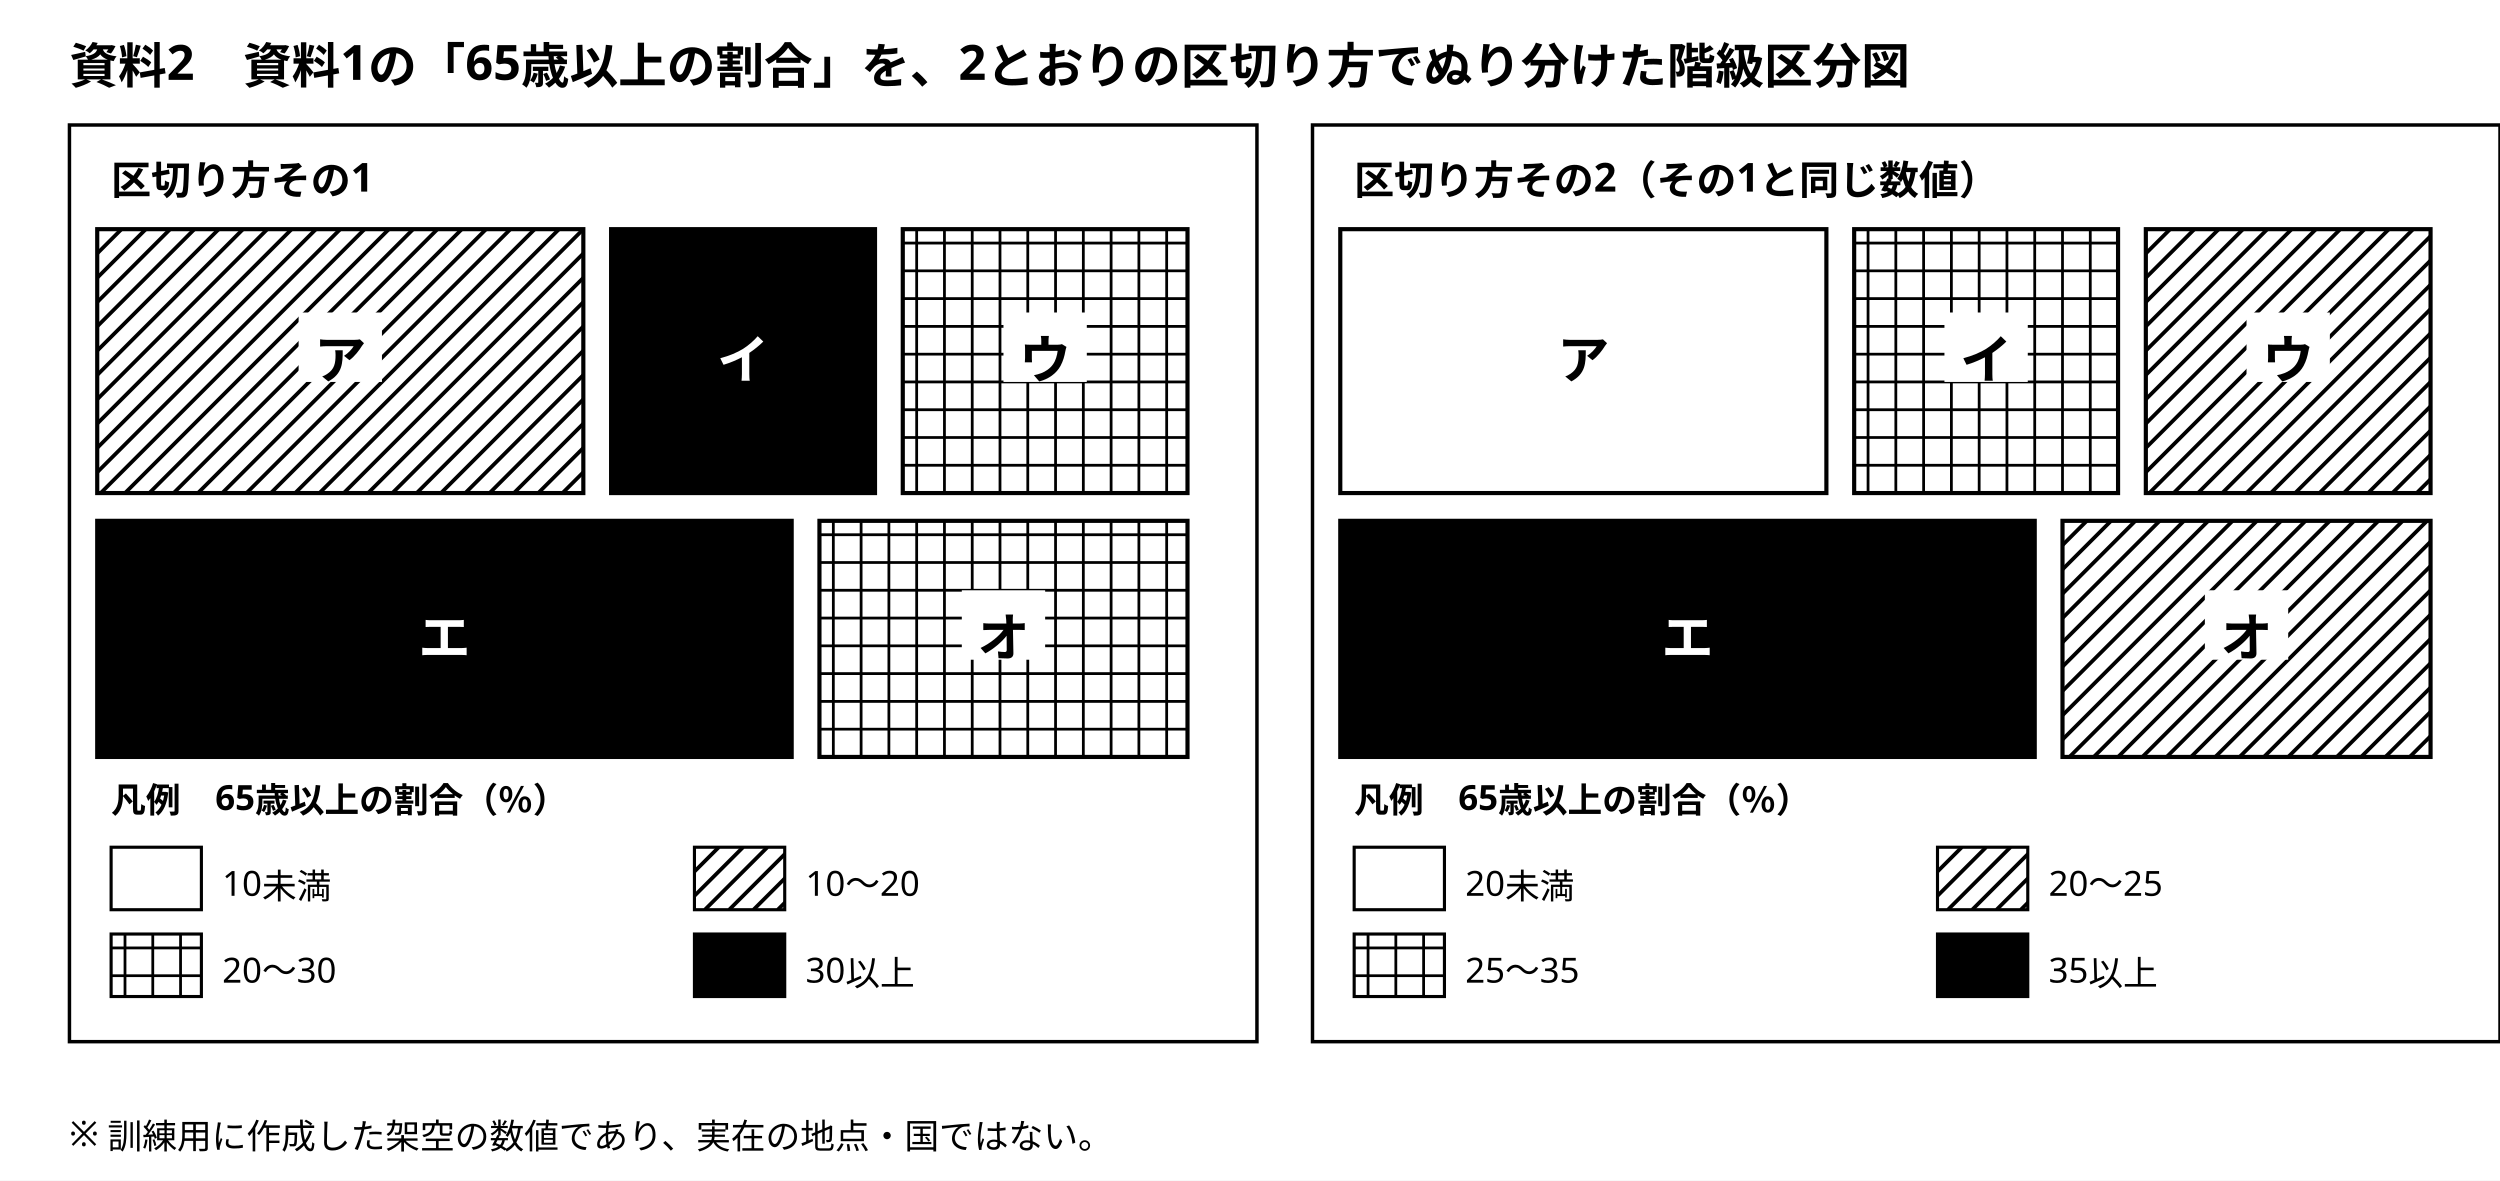
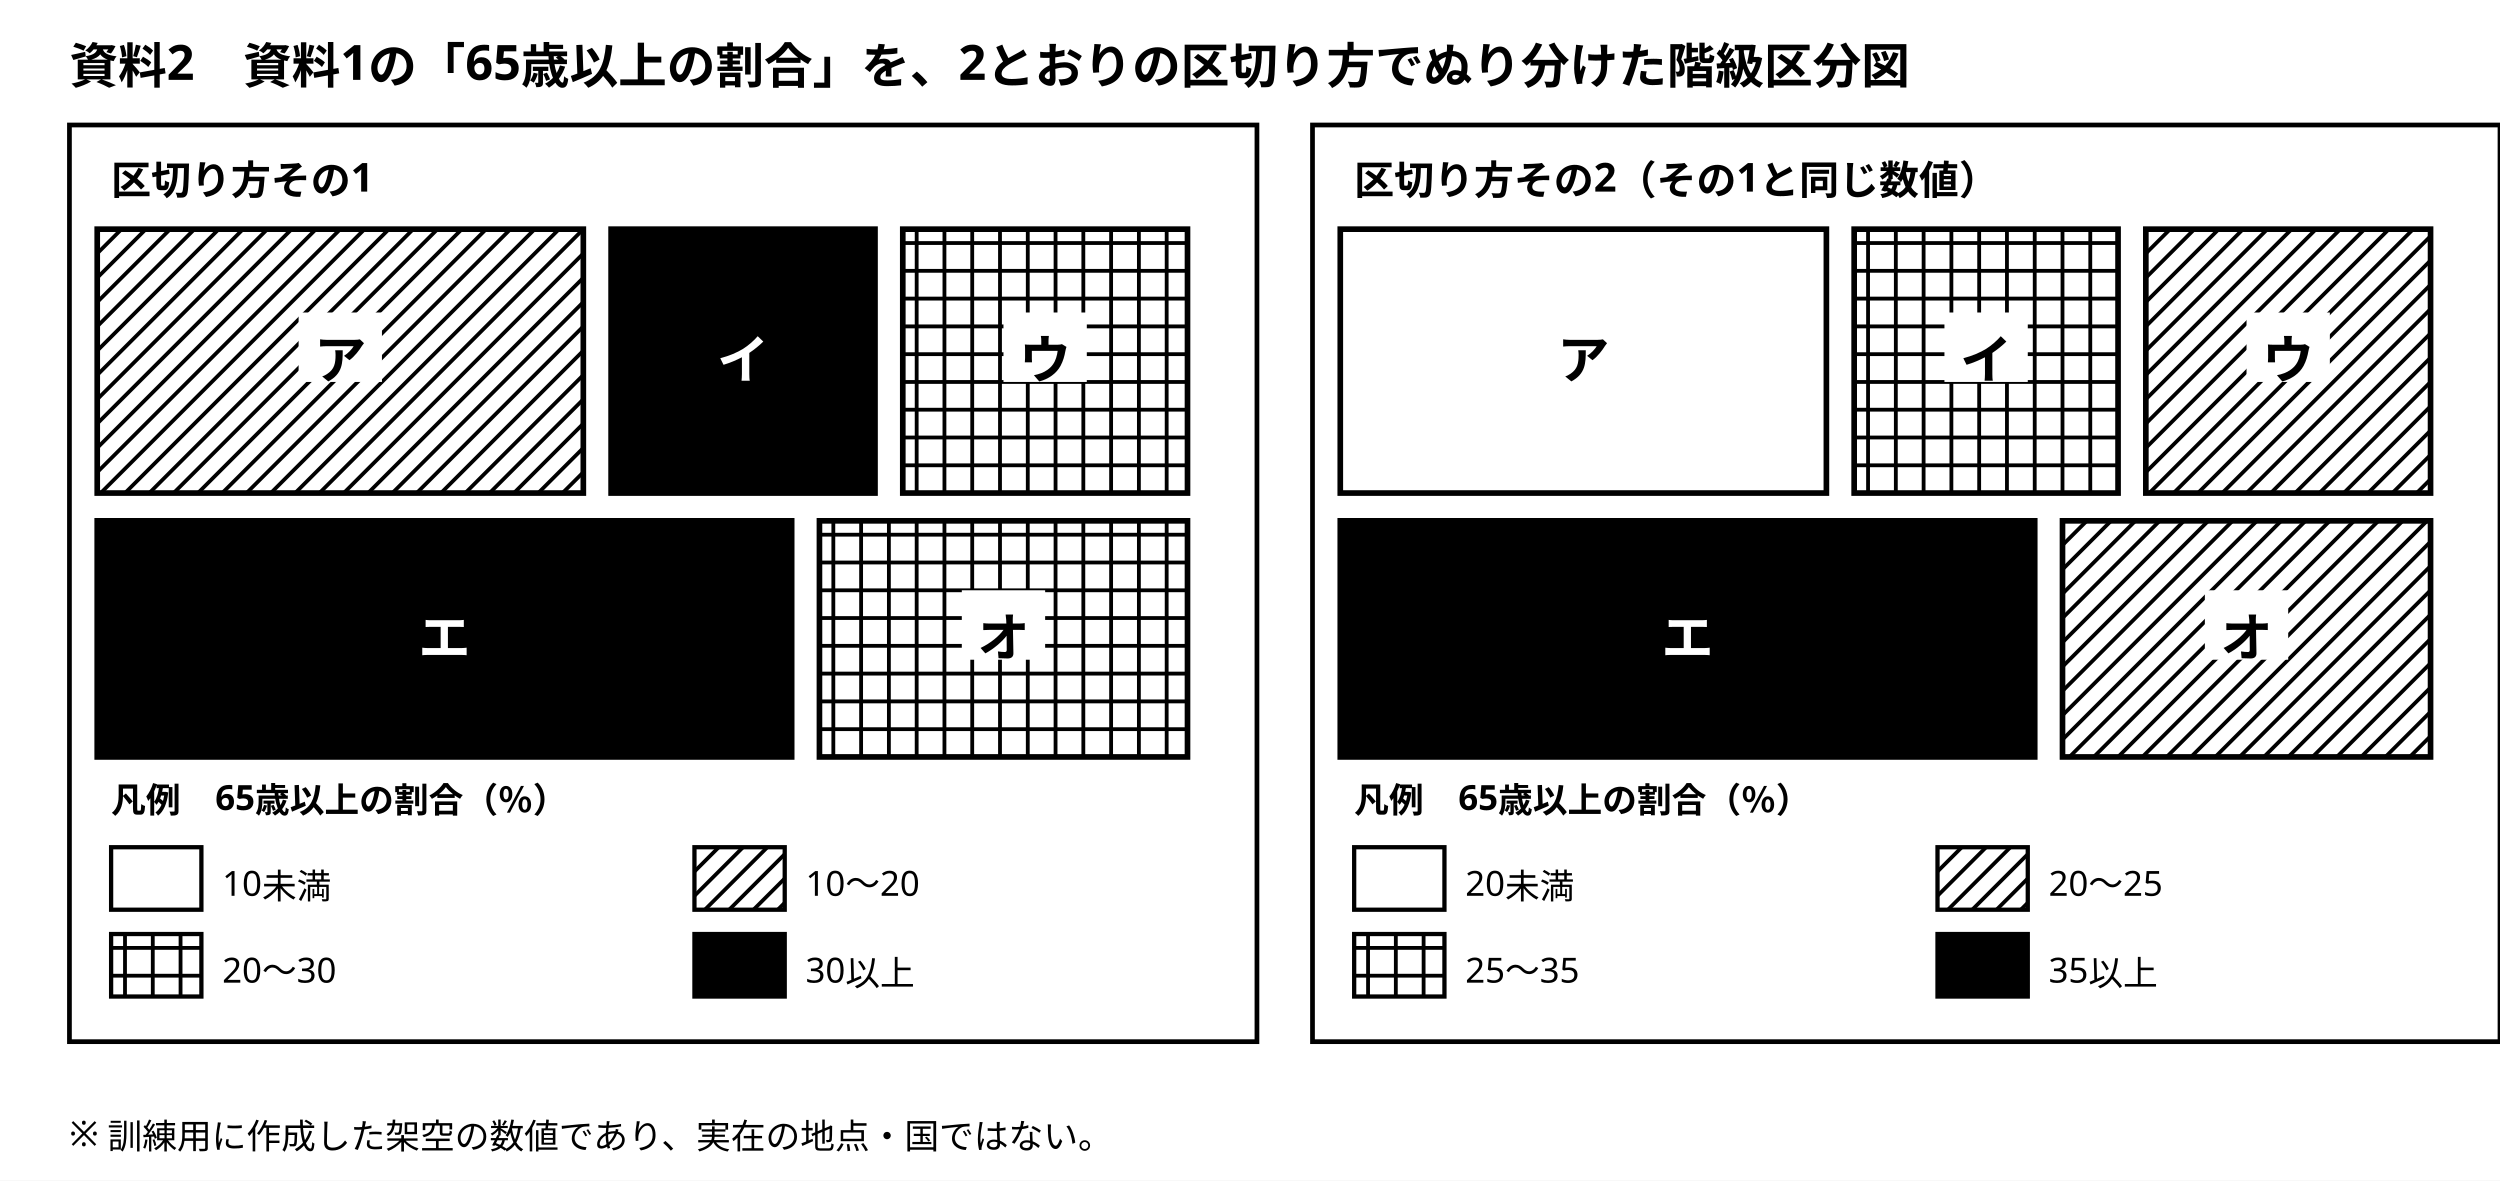
<svg xmlns="http://www.w3.org/2000/svg" viewBox="0 0 720 340" width="720" height="340" role="img" aria-label="2とおりの区切り方の階級区分図">
  <defs>
    <pattern id="pDiag" width="8" height="8" patternUnits="userSpaceOnUse">
      <rect width="8" height="8" fill="#fff" />
-       <path d="M0 8 L8 0" stroke="#000" stroke-width="1.4" />
+       <path d="M0 8 L8 0" stroke="#000" stroke-width="1.9" />
    </pattern>
    <pattern id="pDiag2" width="8" height="8" patternUnits="userSpaceOnUse">
      <rect width="8" height="8" fill="#fff" />
-       <path d="M0 0 L8 8" stroke="#000" stroke-width="1.4" />
+       <path d="M0 0 L8 8" stroke="#000" stroke-width="1.9" />
    </pattern>
    <pattern id="pDot" width="8" height="8" patternUnits="userSpaceOnUse">
      <rect width="8" height="8" fill="#fff" />
      <circle cx="2" cy="2" r="1.3" fill="#000" />
      <circle cx="6" cy="6" r="1.3" fill="#000" />
    </pattern>
    <pattern id="pDotFine" width="5" height="5" patternUnits="userSpaceOnUse">
      <rect width="5" height="5" fill="#fff" />
      <circle cx="1.4" cy="1.4" r="0.9" fill="#000" />
    </pattern>
    <pattern id="pGrid" width="8" height="8" patternUnits="userSpaceOnUse">
      <rect width="8" height="8" fill="#fff" />
-       <path d="M0 4 H8 M4 0 V8" stroke="#000" stroke-width="0.9" />
+       <path d="M0 4 H8 M4 0 V8" stroke="#000" stroke-width="1.23" />
    </pattern>
    <pattern id="pWave" width="10" height="8" patternUnits="userSpaceOnUse">
      <rect width="10" height="8" fill="#fff" />
-       <path d="M0 5 q2.5 -3 5 0 t5 0" stroke="#000" stroke-width="0.9" fill="none" />
+       <path d="M0 5 q2.5 -3 5 0 t5 0" stroke="#000" stroke-width="1.23" fill="none" />
    </pattern>
  </defs>
  <rect width="720" height="340" fill="#fff" />
  <text x="20" y="24" font-size="14" text-anchor="start" font-weight="bold" font-family="'Hiragino Sans','Hiragino Kaku Gothic ProN','Yu Gothic','Meiryo',sans-serif" fill="#000">資料2　資料1の「65歳以上の割合」を、2とおりの区切り方でぬり分けた階級区分図</text>
-   <rect x="20" y="36" width="342" height="264" fill="none" stroke="#000" stroke-width="1" />
+   <rect x="20" y="36" width="342" height="264" fill="none" stroke="#000" stroke-width="1.36" />
  <text x="32" y="56" font-size="11.5" text-anchor="start" font-weight="bold" font-family="'Hiragino Sans','Hiragino Kaku Gothic ProN','Yu Gothic','Meiryo',sans-serif" fill="#000">区切り方その1</text>
  <defs>
-     <clipPath id="hc263">
+     <clipPath id="hc535">
      <rect x="28" y="66" width="140" height="76" fill="#fff" stroke="none" />
    </clipPath>
  </defs>
  <rect x="28" y="66" width="140" height="76" fill="#fff" stroke="none" />
-   <g clip-path="url(#hc263)">
-     <path d="M-48 142 L28 66" stroke="#000" stroke-width="1.1" fill="none" />
-     <path d="M-41 142 L35 66" stroke="#000" stroke-width="1.1" fill="none" />
-     <path d="M-34 142 L42 66" stroke="#000" stroke-width="1.1" fill="none" />
-     <path d="M-27 142 L49 66" stroke="#000" stroke-width="1.1" fill="none" />
-     <path d="M-20 142 L56 66" stroke="#000" stroke-width="1.1" fill="none" />
-     <path d="M-13 142 L63 66" stroke="#000" stroke-width="1.1" fill="none" />
-     <path d="M-6 142 L70 66" stroke="#000" stroke-width="1.1" fill="none" />
-     <path d="M1 142 L77 66" stroke="#000" stroke-width="1.1" fill="none" />
-     <path d="M8 142 L84 66" stroke="#000" stroke-width="1.1" fill="none" />
-     <path d="M15 142 L91 66" stroke="#000" stroke-width="1.1" fill="none" />
-     <path d="M22 142 L98 66" stroke="#000" stroke-width="1.1" fill="none" />
-     <path d="M29 142 L105 66" stroke="#000" stroke-width="1.1" fill="none" />
-     <path d="M36 142 L112 66" stroke="#000" stroke-width="1.1" fill="none" />
-     <path d="M43 142 L119 66" stroke="#000" stroke-width="1.1" fill="none" />
-     <path d="M50 142 L126 66" stroke="#000" stroke-width="1.1" fill="none" />
-     <path d="M57 142 L133 66" stroke="#000" stroke-width="1.1" fill="none" />
-     <path d="M64 142 L140 66" stroke="#000" stroke-width="1.1" fill="none" />
-     <path d="M71 142 L147 66" stroke="#000" stroke-width="1.1" fill="none" />
-     <path d="M78 142 L154 66" stroke="#000" stroke-width="1.1" fill="none" />
-     <path d="M85 142 L161 66" stroke="#000" stroke-width="1.1" fill="none" />
-     <path d="M92 142 L168 66" stroke="#000" stroke-width="1.1" fill="none" />
-     <path d="M99 142 L175 66" stroke="#000" stroke-width="1.1" fill="none" />
-     <path d="M106 142 L182 66" stroke="#000" stroke-width="1.1" fill="none" />
-     <path d="M113 142 L189 66" stroke="#000" stroke-width="1.1" fill="none" />
-     <path d="M120 142 L196 66" stroke="#000" stroke-width="1.1" fill="none" />
-     <path d="M127 142 L203 66" stroke="#000" stroke-width="1.1" fill="none" />
-     <path d="M134 142 L210 66" stroke="#000" stroke-width="1.1" fill="none" />
-     <path d="M141 142 L217 66" stroke="#000" stroke-width="1.1" fill="none" />
-     <path d="M148 142 L224 66" stroke="#000" stroke-width="1.1" fill="none" />
-     <path d="M155 142 L231 66" stroke="#000" stroke-width="1.1" fill="none" />
-     <path d="M162 142 L238 66" stroke="#000" stroke-width="1.1" fill="none" />
-     <path d="M169 142 L245 66" stroke="#000" stroke-width="1.1" fill="none" />
-   </g>
-   <rect x="28" y="66" width="140" height="76" fill="none" stroke="#000" stroke-width="1.2" />
+   <g clip-path="url(#hc535)">
+     <path d="M-48 142 L28 66" stroke="#000" stroke-width="1.1" fill="none" data-h="1" />
+     <path d="M-41 142 L35 66" stroke="#000" stroke-width="1.1" fill="none" data-h="1" />
+     <path d="M-34 142 L42 66" stroke="#000" stroke-width="1.1" fill="none" data-h="1" />
+     <path d="M-27 142 L49 66" stroke="#000" stroke-width="1.1" fill="none" data-h="1" />
+     <path d="M-20 142 L56 66" stroke="#000" stroke-width="1.1" fill="none" data-h="1" />
+     <path d="M-13 142 L63 66" stroke="#000" stroke-width="1.1" fill="none" data-h="1" />
+     <path d="M-6 142 L70 66" stroke="#000" stroke-width="1.1" fill="none" data-h="1" />
+     <path d="M1 142 L77 66" stroke="#000" stroke-width="1.1" fill="none" data-h="1" />
+     <path d="M8 142 L84 66" stroke="#000" stroke-width="1.1" fill="none" data-h="1" />
+     <path d="M15 142 L91 66" stroke="#000" stroke-width="1.1" fill="none" data-h="1" />
+     <path d="M22 142 L98 66" stroke="#000" stroke-width="1.1" fill="none" data-h="1" />
+     <path d="M29 142 L105 66" stroke="#000" stroke-width="1.1" fill="none" data-h="1" />
+     <path d="M36 142 L112 66" stroke="#000" stroke-width="1.1" fill="none" data-h="1" />
+     <path d="M43 142 L119 66" stroke="#000" stroke-width="1.1" fill="none" data-h="1" />
+     <path d="M50 142 L126 66" stroke="#000" stroke-width="1.1" fill="none" data-h="1" />
+     <path d="M57 142 L133 66" stroke="#000" stroke-width="1.1" fill="none" data-h="1" />
+     <path d="M64 142 L140 66" stroke="#000" stroke-width="1.1" fill="none" data-h="1" />
+     <path d="M71 142 L147 66" stroke="#000" stroke-width="1.1" fill="none" data-h="1" />
+     <path d="M78 142 L154 66" stroke="#000" stroke-width="1.1" fill="none" data-h="1" />
+     <path d="M85 142 L161 66" stroke="#000" stroke-width="1.1" fill="none" data-h="1" />
+     <path d="M92 142 L168 66" stroke="#000" stroke-width="1.1" fill="none" data-h="1" />
+     <path d="M99 142 L175 66" stroke="#000" stroke-width="1.1" fill="none" data-h="1" />
+     <path d="M106 142 L182 66" stroke="#000" stroke-width="1.1" fill="none" data-h="1" />
+     <path d="M113 142 L189 66" stroke="#000" stroke-width="1.1" fill="none" data-h="1" />
+     <path d="M120 142 L196 66" stroke="#000" stroke-width="1.1" fill="none" data-h="1" />
+     <path d="M127 142 L203 66" stroke="#000" stroke-width="1.1" fill="none" data-h="1" />
+     <path d="M134 142 L210 66" stroke="#000" stroke-width="1.1" fill="none" data-h="1" />
+     <path d="M141 142 L217 66" stroke="#000" stroke-width="1.1" fill="none" data-h="1" />
+     <path d="M148 142 L224 66" stroke="#000" stroke-width="1.1" fill="none" data-h="1" />
+     <path d="M155 142 L231 66" stroke="#000" stroke-width="1.1" fill="none" data-h="1" />
+     <path d="M162 142 L238 66" stroke="#000" stroke-width="1.1" fill="none" data-h="1" />
+     <path d="M169 142 L245 66" stroke="#000" stroke-width="1.1" fill="none" data-h="1" />
+   </g>
+   <rect x="28" y="66" width="140" height="76" fill="none" stroke="#000" stroke-width="1.63" />
  <rect x="86.0" y="90.0" width="24" height="20" fill="#fff" stroke="none" />
  <text x="98" y="109" font-size="15" text-anchor="middle" font-weight="bold" font-family="'Hiragino Sans','Hiragino Kaku Gothic ProN','Yu Gothic','Meiryo',sans-serif" fill="#000">ア</text>
-   <rect x="176" y="66" width="76" height="76" fill="#000" stroke="#000" stroke-width="1.2" />
+   <rect x="176" y="66" width="76" height="76" fill="#000" stroke="#000" stroke-width="1.63" />
  <text x="214" y="109" font-size="15" text-anchor="middle" font-weight="bold" font-family="'Hiragino Sans','Hiragino Kaku Gothic ProN','Yu Gothic','Meiryo',sans-serif" fill="#fff">イ</text>
  <defs>
-     <clipPath id="hc264">
+     <clipPath id="hc536">
      <rect x="260" y="66" width="82" height="76" fill="#fff" stroke="none" />
    </clipPath>
  </defs>
  <rect x="260" y="66" width="82" height="76" fill="#fff" stroke="none" />
-   <g clip-path="url(#hc264)">
-     <path d="M260 70 L342 70" stroke="#000" stroke-width="0.8" fill="none" />
-     <path d="M260 78 L342 78" stroke="#000" stroke-width="0.8" fill="none" />
-     <path d="M260 86 L342 86" stroke="#000" stroke-width="0.8" fill="none" />
-     <path d="M260 94 L342 94" stroke="#000" stroke-width="0.8" fill="none" />
-     <path d="M260 102 L342 102" stroke="#000" stroke-width="0.8" fill="none" />
-     <path d="M260 110 L342 110" stroke="#000" stroke-width="0.8" fill="none" />
-     <path d="M260 118 L342 118" stroke="#000" stroke-width="0.8" fill="none" />
-     <path d="M260 126 L342 126" stroke="#000" stroke-width="0.8" fill="none" />
-     <path d="M260 134 L342 134" stroke="#000" stroke-width="0.8" fill="none" />
-     <path d="M260 142 L342 142" stroke="#000" stroke-width="0.8" fill="none" />
-     <path d="M264 66 L264 142" stroke="#000" stroke-width="0.8" fill="none" />
-     <path d="M272 66 L272 142" stroke="#000" stroke-width="0.8" fill="none" />
-     <path d="M280 66 L280 142" stroke="#000" stroke-width="0.8" fill="none" />
-     <path d="M288 66 L288 142" stroke="#000" stroke-width="0.8" fill="none" />
-     <path d="M296 66 L296 142" stroke="#000" stroke-width="0.8" fill="none" />
-     <path d="M304 66 L304 142" stroke="#000" stroke-width="0.8" fill="none" />
-     <path d="M312 66 L312 142" stroke="#000" stroke-width="0.8" fill="none" />
-     <path d="M320 66 L320 142" stroke="#000" stroke-width="0.8" fill="none" />
-     <path d="M328 66 L328 142" stroke="#000" stroke-width="0.8" fill="none" />
-     <path d="M336 66 L336 142" stroke="#000" stroke-width="0.8" fill="none" />
-     <path d="M344 66 L344 142" stroke="#000" stroke-width="0.8" fill="none" />
-   </g>
-   <rect x="260" y="66" width="82" height="76" fill="none" stroke="#000" stroke-width="1.2" />
+   <g clip-path="url(#hc536)">
+     <path d="M260 70 L342 70" stroke="#000" stroke-width="1.1" fill="none" data-h="1" />
+     <path d="M260 78 L342 78" stroke="#000" stroke-width="1.1" fill="none" data-h="1" />
+     <path d="M260 86 L342 86" stroke="#000" stroke-width="1.1" fill="none" data-h="1" />
+     <path d="M260 94 L342 94" stroke="#000" stroke-width="1.1" fill="none" data-h="1" />
+     <path d="M260 102 L342 102" stroke="#000" stroke-width="1.1" fill="none" data-h="1" />
+     <path d="M260 110 L342 110" stroke="#000" stroke-width="1.1" fill="none" data-h="1" />
+     <path d="M260 118 L342 118" stroke="#000" stroke-width="1.1" fill="none" data-h="1" />
+     <path d="M260 126 L342 126" stroke="#000" stroke-width="1.1" fill="none" data-h="1" />
+     <path d="M260 134 L342 134" stroke="#000" stroke-width="1.1" fill="none" data-h="1" />
+     <path d="M260 142 L342 142" stroke="#000" stroke-width="1.1" fill="none" data-h="1" />
+     <path d="M264 66 L264 142" stroke="#000" stroke-width="1.1" fill="none" data-h="1" />
+     <path d="M272 66 L272 142" stroke="#000" stroke-width="1.1" fill="none" data-h="1" />
+     <path d="M280 66 L280 142" stroke="#000" stroke-width="1.1" fill="none" data-h="1" />
+     <path d="M288 66 L288 142" stroke="#000" stroke-width="1.1" fill="none" data-h="1" />
+     <path d="M296 66 L296 142" stroke="#000" stroke-width="1.1" fill="none" data-h="1" />
+     <path d="M304 66 L304 142" stroke="#000" stroke-width="1.1" fill="none" data-h="1" />
+     <path d="M312 66 L312 142" stroke="#000" stroke-width="1.1" fill="none" data-h="1" />
+     <path d="M320 66 L320 142" stroke="#000" stroke-width="1.1" fill="none" data-h="1" />
+     <path d="M328 66 L328 142" stroke="#000" stroke-width="1.1" fill="none" data-h="1" />
+     <path d="M336 66 L336 142" stroke="#000" stroke-width="1.1" fill="none" data-h="1" />
+     <path d="M344 66 L344 142" stroke="#000" stroke-width="1.1" fill="none" data-h="1" />
+   </g>
+   <rect x="260" y="66" width="82" height="76" fill="none" stroke="#000" stroke-width="1.63" />
  <rect x="289.0" y="90.0" width="24" height="20" fill="#fff" stroke="none" />
  <text x="301" y="109" font-size="15" text-anchor="middle" font-weight="bold" font-family="'Hiragino Sans','Hiragino Kaku Gothic ProN','Yu Gothic','Meiryo',sans-serif" fill="#000">ウ</text>
-   <rect x="28" y="150" width="200" height="68" fill="#000" stroke="#000" stroke-width="1.2" />
+   <rect x="28" y="150" width="200" height="68" fill="#000" stroke="#000" stroke-width="1.63" />
  <text x="128" y="189" font-size="15" text-anchor="middle" font-weight="bold" font-family="'Hiragino Sans','Hiragino Kaku Gothic ProN','Yu Gothic','Meiryo',sans-serif" fill="#fff">エ</text>
  <defs>
-     <clipPath id="hc265">
+     <clipPath id="hc537">
      <rect x="236" y="150" width="106" height="68" fill="#fff" stroke="none" />
    </clipPath>
  </defs>
  <rect x="236" y="150" width="106" height="68" fill="#fff" stroke="none" />
-   <g clip-path="url(#hc265)">
-     <path d="M236 154 L342 154" stroke="#000" stroke-width="0.8" fill="none" />
-     <path d="M236 162 L342 162" stroke="#000" stroke-width="0.8" fill="none" />
-     <path d="M236 170 L342 170" stroke="#000" stroke-width="0.8" fill="none" />
-     <path d="M236 178 L342 178" stroke="#000" stroke-width="0.8" fill="none" />
-     <path d="M236 186 L342 186" stroke="#000" stroke-width="0.8" fill="none" />
-     <path d="M236 194 L342 194" stroke="#000" stroke-width="0.8" fill="none" />
-     <path d="M236 202 L342 202" stroke="#000" stroke-width="0.8" fill="none" />
-     <path d="M236 210 L342 210" stroke="#000" stroke-width="0.8" fill="none" />
-     <path d="M236 218 L342 218" stroke="#000" stroke-width="0.8" fill="none" />
-     <path d="M240 150 L240 218" stroke="#000" stroke-width="0.8" fill="none" />
-     <path d="M248 150 L248 218" stroke="#000" stroke-width="0.8" fill="none" />
-     <path d="M256 150 L256 218" stroke="#000" stroke-width="0.8" fill="none" />
-     <path d="M264 150 L264 218" stroke="#000" stroke-width="0.8" fill="none" />
-     <path d="M272 150 L272 218" stroke="#000" stroke-width="0.8" fill="none" />
-     <path d="M280 150 L280 218" stroke="#000" stroke-width="0.8" fill="none" />
-     <path d="M288 150 L288 218" stroke="#000" stroke-width="0.8" fill="none" />
-     <path d="M296 150 L296 218" stroke="#000" stroke-width="0.8" fill="none" />
-     <path d="M304 150 L304 218" stroke="#000" stroke-width="0.8" fill="none" />
-     <path d="M312 150 L312 218" stroke="#000" stroke-width="0.8" fill="none" />
-     <path d="M320 150 L320 218" stroke="#000" stroke-width="0.8" fill="none" />
-     <path d="M328 150 L328 218" stroke="#000" stroke-width="0.8" fill="none" />
-     <path d="M336 150 L336 218" stroke="#000" stroke-width="0.8" fill="none" />
-     <path d="M344 150 L344 218" stroke="#000" stroke-width="0.8" fill="none" />
-   </g>
-   <rect x="236" y="150" width="106" height="68" fill="none" stroke="#000" stroke-width="1.2" />
+   <g clip-path="url(#hc537)">
+     <path d="M236 154 L342 154" stroke="#000" stroke-width="1.1" fill="none" data-h="1" />
+     <path d="M236 162 L342 162" stroke="#000" stroke-width="1.1" fill="none" data-h="1" />
+     <path d="M236 170 L342 170" stroke="#000" stroke-width="1.1" fill="none" data-h="1" />
+     <path d="M236 178 L342 178" stroke="#000" stroke-width="1.1" fill="none" data-h="1" />
+     <path d="M236 186 L342 186" stroke="#000" stroke-width="1.1" fill="none" data-h="1" />
+     <path d="M236 194 L342 194" stroke="#000" stroke-width="1.1" fill="none" data-h="1" />
+     <path d="M236 202 L342 202" stroke="#000" stroke-width="1.1" fill="none" data-h="1" />
+     <path d="M236 210 L342 210" stroke="#000" stroke-width="1.1" fill="none" data-h="1" />
+     <path d="M236 218 L342 218" stroke="#000" stroke-width="1.1" fill="none" data-h="1" />
+     <path d="M240 150 L240 218" stroke="#000" stroke-width="1.1" fill="none" data-h="1" />
+     <path d="M248 150 L248 218" stroke="#000" stroke-width="1.1" fill="none" data-h="1" />
+     <path d="M256 150 L256 218" stroke="#000" stroke-width="1.1" fill="none" data-h="1" />
+     <path d="M264 150 L264 218" stroke="#000" stroke-width="1.1" fill="none" data-h="1" />
+     <path d="M272 150 L272 218" stroke="#000" stroke-width="1.1" fill="none" data-h="1" />
+     <path d="M280 150 L280 218" stroke="#000" stroke-width="1.1" fill="none" data-h="1" />
+     <path d="M288 150 L288 218" stroke="#000" stroke-width="1.1" fill="none" data-h="1" />
+     <path d="M296 150 L296 218" stroke="#000" stroke-width="1.1" fill="none" data-h="1" />
+     <path d="M304 150 L304 218" stroke="#000" stroke-width="1.1" fill="none" data-h="1" />
+     <path d="M312 150 L312 218" stroke="#000" stroke-width="1.1" fill="none" data-h="1" />
+     <path d="M320 150 L320 218" stroke="#000" stroke-width="1.1" fill="none" data-h="1" />
+     <path d="M328 150 L328 218" stroke="#000" stroke-width="1.1" fill="none" data-h="1" />
+     <path d="M336 150 L336 218" stroke="#000" stroke-width="1.1" fill="none" data-h="1" />
+     <path d="M344 150 L344 218" stroke="#000" stroke-width="1.1" fill="none" data-h="1" />
+   </g>
+   <rect x="236" y="150" width="106" height="68" fill="none" stroke="#000" stroke-width="1.63" />
  <rect x="277.0" y="170.0" width="24" height="20" fill="#fff" stroke="none" />
  <text x="289" y="189" font-size="15" text-anchor="middle" font-weight="bold" font-family="'Hiragino Sans','Hiragino Kaku Gothic ProN','Yu Gothic','Meiryo',sans-serif" fill="#000">オ</text>
  <text x="32" y="234" font-size="10" text-anchor="start" font-weight="bold" font-family="'Hiragino Sans','Hiragino Kaku Gothic ProN','Yu Gothic','Meiryo',sans-serif" fill="#000">凡例　65歳以上の割合（％）</text>
-   <rect x="32" y="244" width="26" height="18" fill="none" stroke="#000" stroke-width="0.9" />
+   <rect x="32" y="244" width="26" height="18" fill="none" stroke="#000" stroke-width="1.23" />
  <text x="64" y="258" font-size="10" text-anchor="start" font-weight="normal" font-family="'Hiragino Sans','Hiragino Kaku Gothic ProN','Yu Gothic','Meiryo',sans-serif" fill="#000">10未満</text>
  <defs>
-     <clipPath id="hc266">
+     <clipPath id="hc538">
      <rect x="200" y="244" width="26" height="18" fill="#fff" stroke="none" />
    </clipPath>
  </defs>
  <rect x="200" y="244" width="26" height="18" fill="#fff" stroke="none" />
-   <g clip-path="url(#hc266)">
-     <path d="M182 262 L200 244" stroke="#000" stroke-width="1.1" fill="none" />
-     <path d="M189 262 L207 244" stroke="#000" stroke-width="1.1" fill="none" />
-     <path d="M196 262 L214 244" stroke="#000" stroke-width="1.1" fill="none" />
-     <path d="M203 262 L221 244" stroke="#000" stroke-width="1.1" fill="none" />
-     <path d="M210 262 L228 244" stroke="#000" stroke-width="1.1" fill="none" />
-     <path d="M217 262 L235 244" stroke="#000" stroke-width="1.1" fill="none" />
-     <path d="M224 262 L242 244" stroke="#000" stroke-width="1.1" fill="none" />
-     <path d="M231 262 L249 244" stroke="#000" stroke-width="1.1" fill="none" />
-   </g>
-   <rect x="200" y="244" width="26" height="18" fill="none" stroke="#000" stroke-width="0.9" />
+   <g clip-path="url(#hc538)">
+     <path d="M182 262 L200 244" stroke="#000" stroke-width="1.1" fill="none" data-h="1" />
+     <path d="M189 262 L207 244" stroke="#000" stroke-width="1.1" fill="none" data-h="1" />
+     <path d="M196 262 L214 244" stroke="#000" stroke-width="1.1" fill="none" data-h="1" />
+     <path d="M203 262 L221 244" stroke="#000" stroke-width="1.1" fill="none" data-h="1" />
+     <path d="M210 262 L228 244" stroke="#000" stroke-width="1.1" fill="none" data-h="1" />
+     <path d="M217 262 L235 244" stroke="#000" stroke-width="1.1" fill="none" data-h="1" />
+     <path d="M224 262 L242 244" stroke="#000" stroke-width="1.1" fill="none" data-h="1" />
+     <path d="M231 262 L249 244" stroke="#000" stroke-width="1.1" fill="none" data-h="1" />
+   </g>
+   <rect x="200" y="244" width="26" height="18" fill="none" stroke="#000" stroke-width="1.23" />
  <text x="232" y="258" font-size="10" text-anchor="start" font-weight="normal" font-family="'Hiragino Sans','Hiragino Kaku Gothic ProN','Yu Gothic','Meiryo',sans-serif" fill="#000">10〜20</text>
  <defs>
-     <clipPath id="hc267">
+     <clipPath id="hc539">
      <rect x="32" y="269" width="26" height="18" fill="#fff" stroke="none" />
    </clipPath>
  </defs>
  <rect x="32" y="269" width="26" height="18" fill="#fff" stroke="none" />
-   <g clip-path="url(#hc267)">
-     <path d="M32 273 L58 273" stroke="#000" stroke-width="0.8" fill="none" />
-     <path d="M32 281 L58 281" stroke="#000" stroke-width="0.8" fill="none" />
-     <path d="M32 289 L58 289" stroke="#000" stroke-width="0.8" fill="none" />
-     <path d="M36 269 L36 287" stroke="#000" stroke-width="0.8" fill="none" />
-     <path d="M44 269 L44 287" stroke="#000" stroke-width="0.8" fill="none" />
-     <path d="M52 269 L52 287" stroke="#000" stroke-width="0.8" fill="none" />
-     <path d="M60 269 L60 287" stroke="#000" stroke-width="0.8" fill="none" />
-   </g>
-   <rect x="32" y="269" width="26" height="18" fill="none" stroke="#000" stroke-width="0.9" />
+   <g clip-path="url(#hc539)">
+     <path d="M32 273 L58 273" stroke="#000" stroke-width="1.1" fill="none" data-h="1" />
+     <path d="M32 281 L58 281" stroke="#000" stroke-width="1.1" fill="none" data-h="1" />
+     <path d="M32 289 L58 289" stroke="#000" stroke-width="1.1" fill="none" data-h="1" />
+     <path d="M36 269 L36 287" stroke="#000" stroke-width="1.1" fill="none" data-h="1" />
+     <path d="M44 269 L44 287" stroke="#000" stroke-width="1.1" fill="none" data-h="1" />
+     <path d="M52 269 L52 287" stroke="#000" stroke-width="1.1" fill="none" data-h="1" />
+     <path d="M60 269 L60 287" stroke="#000" stroke-width="1.1" fill="none" data-h="1" />
+   </g>
+   <rect x="32" y="269" width="26" height="18" fill="none" stroke="#000" stroke-width="1.23" />
  <text x="64" y="283" font-size="10" text-anchor="start" font-weight="normal" font-family="'Hiragino Sans','Hiragino Kaku Gothic ProN','Yu Gothic','Meiryo',sans-serif" fill="#000">20〜30</text>
-   <rect x="200" y="269" width="26" height="18" fill="#000" stroke="#000" stroke-width="0.9" />
+   <rect x="200" y="269" width="26" height="18" fill="#000" stroke="#000" stroke-width="1.23" />
  <text x="232" y="283" font-size="10" text-anchor="start" font-weight="normal" font-family="'Hiragino Sans','Hiragino Kaku Gothic ProN','Yu Gothic','Meiryo',sans-serif" fill="#000">30以上</text>
-   <rect x="378" y="36" width="342" height="264" fill="none" stroke="#000" stroke-width="1" />
+   <rect x="378" y="36" width="342" height="264" fill="none" stroke="#000" stroke-width="1.36" />
  <text x="390" y="56" font-size="11.5" text-anchor="start" font-weight="bold" font-family="'Hiragino Sans','Hiragino Kaku Gothic ProN','Yu Gothic','Meiryo',sans-serif" fill="#000">区切り方その2（その1と同じ数値）</text>
-   <rect x="386" y="66" width="140" height="76" fill="none" stroke="#000" stroke-width="1.2" />
+   <rect x="386" y="66" width="140" height="76" fill="none" stroke="#000" stroke-width="1.63" />
  <rect x="444.0" y="90.0" width="24" height="20" fill="#fff" stroke="none" />
  <text x="456" y="109" font-size="15" text-anchor="middle" font-weight="bold" font-family="'Hiragino Sans','Hiragino Kaku Gothic ProN','Yu Gothic','Meiryo',sans-serif" fill="#000">ア</text>
  <defs>
-     <clipPath id="hc268">
+     <clipPath id="hc540">
      <rect x="534" y="66" width="76" height="76" fill="#fff" stroke="none" />
    </clipPath>
  </defs>
  <rect x="534" y="66" width="76" height="76" fill="#fff" stroke="none" />
-   <g clip-path="url(#hc268)">
-     <path d="M534 70 L610 70" stroke="#000" stroke-width="0.8" fill="none" />
-     <path d="M534 78 L610 78" stroke="#000" stroke-width="0.8" fill="none" />
-     <path d="M534 86 L610 86" stroke="#000" stroke-width="0.8" fill="none" />
-     <path d="M534 94 L610 94" stroke="#000" stroke-width="0.8" fill="none" />
-     <path d="M534 102 L610 102" stroke="#000" stroke-width="0.8" fill="none" />
-     <path d="M534 110 L610 110" stroke="#000" stroke-width="0.8" fill="none" />
-     <path d="M534 118 L610 118" stroke="#000" stroke-width="0.8" fill="none" />
-     <path d="M534 126 L610 126" stroke="#000" stroke-width="0.8" fill="none" />
-     <path d="M534 134 L610 134" stroke="#000" stroke-width="0.8" fill="none" />
-     <path d="M534 142 L610 142" stroke="#000" stroke-width="0.8" fill="none" />
-     <path d="M538 66 L538 142" stroke="#000" stroke-width="0.8" fill="none" />
-     <path d="M546 66 L546 142" stroke="#000" stroke-width="0.8" fill="none" />
-     <path d="M554 66 L554 142" stroke="#000" stroke-width="0.8" fill="none" />
-     <path d="M562 66 L562 142" stroke="#000" stroke-width="0.8" fill="none" />
-     <path d="M570 66 L570 142" stroke="#000" stroke-width="0.8" fill="none" />
-     <path d="M578 66 L578 142" stroke="#000" stroke-width="0.8" fill="none" />
-     <path d="M586 66 L586 142" stroke="#000" stroke-width="0.8" fill="none" />
-     <path d="M594 66 L594 142" stroke="#000" stroke-width="0.8" fill="none" />
-     <path d="M602 66 L602 142" stroke="#000" stroke-width="0.8" fill="none" />
-     <path d="M610 66 L610 142" stroke="#000" stroke-width="0.8" fill="none" />
-   </g>
-   <rect x="534" y="66" width="76" height="76" fill="none" stroke="#000" stroke-width="1.2" />
+   <g clip-path="url(#hc540)">
+     <path d="M534 70 L610 70" stroke="#000" stroke-width="1.1" fill="none" data-h="1" />
+     <path d="M534 78 L610 78" stroke="#000" stroke-width="1.1" fill="none" data-h="1" />
+     <path d="M534 86 L610 86" stroke="#000" stroke-width="1.1" fill="none" data-h="1" />
+     <path d="M534 94 L610 94" stroke="#000" stroke-width="1.1" fill="none" data-h="1" />
+     <path d="M534 102 L610 102" stroke="#000" stroke-width="1.1" fill="none" data-h="1" />
+     <path d="M534 110 L610 110" stroke="#000" stroke-width="1.1" fill="none" data-h="1" />
+     <path d="M534 118 L610 118" stroke="#000" stroke-width="1.1" fill="none" data-h="1" />
+     <path d="M534 126 L610 126" stroke="#000" stroke-width="1.1" fill="none" data-h="1" />
+     <path d="M534 134 L610 134" stroke="#000" stroke-width="1.1" fill="none" data-h="1" />
+     <path d="M534 142 L610 142" stroke="#000" stroke-width="1.1" fill="none" data-h="1" />
+     <path d="M538 66 L538 142" stroke="#000" stroke-width="1.1" fill="none" data-h="1" />
+     <path d="M546 66 L546 142" stroke="#000" stroke-width="1.1" fill="none" data-h="1" />
+     <path d="M554 66 L554 142" stroke="#000" stroke-width="1.1" fill="none" data-h="1" />
+     <path d="M562 66 L562 142" stroke="#000" stroke-width="1.1" fill="none" data-h="1" />
+     <path d="M570 66 L570 142" stroke="#000" stroke-width="1.1" fill="none" data-h="1" />
+     <path d="M578 66 L578 142" stroke="#000" stroke-width="1.1" fill="none" data-h="1" />
+     <path d="M586 66 L586 142" stroke="#000" stroke-width="1.1" fill="none" data-h="1" />
+     <path d="M594 66 L594 142" stroke="#000" stroke-width="1.1" fill="none" data-h="1" />
+     <path d="M602 66 L602 142" stroke="#000" stroke-width="1.1" fill="none" data-h="1" />
+     <path d="M610 66 L610 142" stroke="#000" stroke-width="1.1" fill="none" data-h="1" />
+   </g>
+   <rect x="534" y="66" width="76" height="76" fill="none" stroke="#000" stroke-width="1.63" />
  <rect x="560.0" y="90.0" width="24" height="20" fill="#fff" stroke="none" />
  <text x="572" y="109" font-size="15" text-anchor="middle" font-weight="bold" font-family="'Hiragino Sans','Hiragino Kaku Gothic ProN','Yu Gothic','Meiryo',sans-serif" fill="#000">イ</text>
  <defs>
-     <clipPath id="hc269">
+     <clipPath id="hc541">
      <rect x="618" y="66" width="82" height="76" fill="#fff" stroke="none" />
    </clipPath>
  </defs>
  <rect x="618" y="66" width="82" height="76" fill="#fff" stroke="none" />
-   <g clip-path="url(#hc269)">
-     <path d="M542 142 L618 66" stroke="#000" stroke-width="1.1" fill="none" />
-     <path d="M549 142 L625 66" stroke="#000" stroke-width="1.1" fill="none" />
-     <path d="M556 142 L632 66" stroke="#000" stroke-width="1.1" fill="none" />
-     <path d="M563 142 L639 66" stroke="#000" stroke-width="1.1" fill="none" />
-     <path d="M570 142 L646 66" stroke="#000" stroke-width="1.1" fill="none" />
-     <path d="M577 142 L653 66" stroke="#000" stroke-width="1.1" fill="none" />
-     <path d="M584 142 L660 66" stroke="#000" stroke-width="1.1" fill="none" />
-     <path d="M591 142 L667 66" stroke="#000" stroke-width="1.1" fill="none" />
-     <path d="M598 142 L674 66" stroke="#000" stroke-width="1.1" fill="none" />
-     <path d="M605 142 L681 66" stroke="#000" stroke-width="1.1" fill="none" />
-     <path d="M612 142 L688 66" stroke="#000" stroke-width="1.1" fill="none" />
-     <path d="M619 142 L695 66" stroke="#000" stroke-width="1.1" fill="none" />
-     <path d="M626 142 L702 66" stroke="#000" stroke-width="1.1" fill="none" />
-     <path d="M633 142 L709 66" stroke="#000" stroke-width="1.1" fill="none" />
-     <path d="M640 142 L716 66" stroke="#000" stroke-width="1.1" fill="none" />
-     <path d="M647 142 L723 66" stroke="#000" stroke-width="1.1" fill="none" />
-     <path d="M654 142 L730 66" stroke="#000" stroke-width="1.1" fill="none" />
-     <path d="M661 142 L737 66" stroke="#000" stroke-width="1.1" fill="none" />
-     <path d="M668 142 L744 66" stroke="#000" stroke-width="1.1" fill="none" />
-     <path d="M675 142 L751 66" stroke="#000" stroke-width="1.1" fill="none" />
-     <path d="M682 142 L758 66" stroke="#000" stroke-width="1.1" fill="none" />
-     <path d="M689 142 L765 66" stroke="#000" stroke-width="1.1" fill="none" />
-     <path d="M696 142 L772 66" stroke="#000" stroke-width="1.1" fill="none" />
-     <path d="M703 142 L779 66" stroke="#000" stroke-width="1.1" fill="none" />
-   </g>
-   <rect x="618" y="66" width="82" height="76" fill="none" stroke="#000" stroke-width="1.2" />
+   <g clip-path="url(#hc541)">
+     <path d="M542 142 L618 66" stroke="#000" stroke-width="1.1" fill="none" data-h="1" />
+     <path d="M549 142 L625 66" stroke="#000" stroke-width="1.1" fill="none" data-h="1" />
+     <path d="M556 142 L632 66" stroke="#000" stroke-width="1.1" fill="none" data-h="1" />
+     <path d="M563 142 L639 66" stroke="#000" stroke-width="1.1" fill="none" data-h="1" />
+     <path d="M570 142 L646 66" stroke="#000" stroke-width="1.1" fill="none" data-h="1" />
+     <path d="M577 142 L653 66" stroke="#000" stroke-width="1.1" fill="none" data-h="1" />
+     <path d="M584 142 L660 66" stroke="#000" stroke-width="1.1" fill="none" data-h="1" />
+     <path d="M591 142 L667 66" stroke="#000" stroke-width="1.1" fill="none" data-h="1" />
+     <path d="M598 142 L674 66" stroke="#000" stroke-width="1.1" fill="none" data-h="1" />
+     <path d="M605 142 L681 66" stroke="#000" stroke-width="1.1" fill="none" data-h="1" />
+     <path d="M612 142 L688 66" stroke="#000" stroke-width="1.1" fill="none" data-h="1" />
+     <path d="M619 142 L695 66" stroke="#000" stroke-width="1.1" fill="none" data-h="1" />
+     <path d="M626 142 L702 66" stroke="#000" stroke-width="1.1" fill="none" data-h="1" />
+     <path d="M633 142 L709 66" stroke="#000" stroke-width="1.1" fill="none" data-h="1" />
+     <path d="M640 142 L716 66" stroke="#000" stroke-width="1.1" fill="none" data-h="1" />
+     <path d="M647 142 L723 66" stroke="#000" stroke-width="1.1" fill="none" data-h="1" />
+     <path d="M654 142 L730 66" stroke="#000" stroke-width="1.1" fill="none" data-h="1" />
+     <path d="M661 142 L737 66" stroke="#000" stroke-width="1.1" fill="none" data-h="1" />
+     <path d="M668 142 L744 66" stroke="#000" stroke-width="1.1" fill="none" data-h="1" />
+     <path d="M675 142 L751 66" stroke="#000" stroke-width="1.1" fill="none" data-h="1" />
+     <path d="M682 142 L758 66" stroke="#000" stroke-width="1.1" fill="none" data-h="1" />
+     <path d="M689 142 L765 66" stroke="#000" stroke-width="1.1" fill="none" data-h="1" />
+     <path d="M696 142 L772 66" stroke="#000" stroke-width="1.1" fill="none" data-h="1" />
+     <path d="M703 142 L779 66" stroke="#000" stroke-width="1.1" fill="none" data-h="1" />
+   </g>
+   <rect x="618" y="66" width="82" height="76" fill="none" stroke="#000" stroke-width="1.63" />
  <rect x="647.0" y="90.0" width="24" height="20" fill="#fff" stroke="none" />
  <text x="659" y="109" font-size="15" text-anchor="middle" font-weight="bold" font-family="'Hiragino Sans','Hiragino Kaku Gothic ProN','Yu Gothic','Meiryo',sans-serif" fill="#000">ウ</text>
-   <rect x="386" y="150" width="200" height="68" fill="#000" stroke="#000" stroke-width="1.2" />
+   <rect x="386" y="150" width="200" height="68" fill="#000" stroke="#000" stroke-width="1.63" />
  <text x="486" y="189" font-size="15" text-anchor="middle" font-weight="bold" font-family="'Hiragino Sans','Hiragino Kaku Gothic ProN','Yu Gothic','Meiryo',sans-serif" fill="#fff">エ</text>
  <defs>
-     <clipPath id="hc270">
+     <clipPath id="hc542">
      <rect x="594" y="150" width="106" height="68" fill="#fff" stroke="none" />
    </clipPath>
  </defs>
  <rect x="594" y="150" width="106" height="68" fill="#fff" stroke="none" />
-   <g clip-path="url(#hc270)">
-     <path d="M526 218 L594 150" stroke="#000" stroke-width="1.1" fill="none" />
-     <path d="M533 218 L601 150" stroke="#000" stroke-width="1.1" fill="none" />
-     <path d="M540 218 L608 150" stroke="#000" stroke-width="1.1" fill="none" />
-     <path d="M547 218 L615 150" stroke="#000" stroke-width="1.1" fill="none" />
-     <path d="M554 218 L622 150" stroke="#000" stroke-width="1.1" fill="none" />
-     <path d="M561 218 L629 150" stroke="#000" stroke-width="1.1" fill="none" />
-     <path d="M568 218 L636 150" stroke="#000" stroke-width="1.1" fill="none" />
-     <path d="M575 218 L643 150" stroke="#000" stroke-width="1.1" fill="none" />
-     <path d="M582 218 L650 150" stroke="#000" stroke-width="1.1" fill="none" />
-     <path d="M589 218 L657 150" stroke="#000" stroke-width="1.1" fill="none" />
-     <path d="M596 218 L664 150" stroke="#000" stroke-width="1.1" fill="none" />
-     <path d="M603 218 L671 150" stroke="#000" stroke-width="1.1" fill="none" />
-     <path d="M610 218 L678 150" stroke="#000" stroke-width="1.1" fill="none" />
-     <path d="M617 218 L685 150" stroke="#000" stroke-width="1.1" fill="none" />
-     <path d="M624 218 L692 150" stroke="#000" stroke-width="1.1" fill="none" />
-     <path d="M631 218 L699 150" stroke="#000" stroke-width="1.1" fill="none" />
-     <path d="M638 218 L706 150" stroke="#000" stroke-width="1.1" fill="none" />
-     <path d="M645 218 L713 150" stroke="#000" stroke-width="1.1" fill="none" />
-     <path d="M652 218 L720 150" stroke="#000" stroke-width="1.1" fill="none" />
-     <path d="M659 218 L727 150" stroke="#000" stroke-width="1.1" fill="none" />
-     <path d="M666 218 L734 150" stroke="#000" stroke-width="1.1" fill="none" />
-     <path d="M673 218 L741 150" stroke="#000" stroke-width="1.1" fill="none" />
-     <path d="M680 218 L748 150" stroke="#000" stroke-width="1.1" fill="none" />
-     <path d="M687 218 L755 150" stroke="#000" stroke-width="1.1" fill="none" />
-     <path d="M694 218 L762 150" stroke="#000" stroke-width="1.1" fill="none" />
-     <path d="M701 218 L769 150" stroke="#000" stroke-width="1.1" fill="none" />
-   </g>
-   <rect x="594" y="150" width="106" height="68" fill="none" stroke="#000" stroke-width="1.2" />
+   <g clip-path="url(#hc542)">
+     <path d="M526 218 L594 150" stroke="#000" stroke-width="1.1" fill="none" data-h="1" />
+     <path d="M533 218 L601 150" stroke="#000" stroke-width="1.1" fill="none" data-h="1" />
+     <path d="M540 218 L608 150" stroke="#000" stroke-width="1.1" fill="none" data-h="1" />
+     <path d="M547 218 L615 150" stroke="#000" stroke-width="1.1" fill="none" data-h="1" />
+     <path d="M554 218 L622 150" stroke="#000" stroke-width="1.1" fill="none" data-h="1" />
+     <path d="M561 218 L629 150" stroke="#000" stroke-width="1.1" fill="none" data-h="1" />
+     <path d="M568 218 L636 150" stroke="#000" stroke-width="1.1" fill="none" data-h="1" />
+     <path d="M575 218 L643 150" stroke="#000" stroke-width="1.1" fill="none" data-h="1" />
+     <path d="M582 218 L650 150" stroke="#000" stroke-width="1.1" fill="none" data-h="1" />
+     <path d="M589 218 L657 150" stroke="#000" stroke-width="1.1" fill="none" data-h="1" />
+     <path d="M596 218 L664 150" stroke="#000" stroke-width="1.1" fill="none" data-h="1" />
+     <path d="M603 218 L671 150" stroke="#000" stroke-width="1.1" fill="none" data-h="1" />
+     <path d="M610 218 L678 150" stroke="#000" stroke-width="1.1" fill="none" data-h="1" />
+     <path d="M617 218 L685 150" stroke="#000" stroke-width="1.1" fill="none" data-h="1" />
+     <path d="M624 218 L692 150" stroke="#000" stroke-width="1.1" fill="none" data-h="1" />
+     <path d="M631 218 L699 150" stroke="#000" stroke-width="1.1" fill="none" data-h="1" />
+     <path d="M638 218 L706 150" stroke="#000" stroke-width="1.1" fill="none" data-h="1" />
+     <path d="M645 218 L713 150" stroke="#000" stroke-width="1.1" fill="none" data-h="1" />
+     <path d="M652 218 L720 150" stroke="#000" stroke-width="1.1" fill="none" data-h="1" />
+     <path d="M659 218 L727 150" stroke="#000" stroke-width="1.1" fill="none" data-h="1" />
+     <path d="M666 218 L734 150" stroke="#000" stroke-width="1.1" fill="none" data-h="1" />
+     <path d="M673 218 L741 150" stroke="#000" stroke-width="1.1" fill="none" data-h="1" />
+     <path d="M680 218 L748 150" stroke="#000" stroke-width="1.1" fill="none" data-h="1" />
+     <path d="M687 218 L755 150" stroke="#000" stroke-width="1.1" fill="none" data-h="1" />
+     <path d="M694 218 L762 150" stroke="#000" stroke-width="1.1" fill="none" data-h="1" />
+     <path d="M701 218 L769 150" stroke="#000" stroke-width="1.1" fill="none" data-h="1" />
+   </g>
+   <rect x="594" y="150" width="106" height="68" fill="none" stroke="#000" stroke-width="1.63" />
  <rect x="635.0" y="170.0" width="24" height="20" fill="#fff" stroke="none" />
  <text x="647" y="189" font-size="15" text-anchor="middle" font-weight="bold" font-family="'Hiragino Sans','Hiragino Kaku Gothic ProN','Yu Gothic','Meiryo',sans-serif" fill="#000">オ</text>
  <text x="390" y="234" font-size="10" text-anchor="start" font-weight="bold" font-family="'Hiragino Sans','Hiragino Kaku Gothic ProN','Yu Gothic','Meiryo',sans-serif" fill="#000">凡例　65歳以上の割合（％）</text>
-   <rect x="390" y="244" width="26" height="18" fill="none" stroke="#000" stroke-width="0.9" />
+   <rect x="390" y="244" width="26" height="18" fill="none" stroke="#000" stroke-width="1.23" />
  <text x="422" y="258" font-size="10" text-anchor="start" font-weight="normal" font-family="'Hiragino Sans','Hiragino Kaku Gothic ProN','Yu Gothic','Meiryo',sans-serif" fill="#000">20未満</text>
  <defs>
-     <clipPath id="hc271">
+     <clipPath id="hc543">
      <rect x="558" y="244" width="26" height="18" fill="#fff" stroke="none" />
    </clipPath>
  </defs>
  <rect x="558" y="244" width="26" height="18" fill="#fff" stroke="none" />
-   <g clip-path="url(#hc271)">
-     <path d="M540 262 L558 244" stroke="#000" stroke-width="1.1" fill="none" />
-     <path d="M547 262 L565 244" stroke="#000" stroke-width="1.1" fill="none" />
-     <path d="M554 262 L572 244" stroke="#000" stroke-width="1.1" fill="none" />
-     <path d="M561 262 L579 244" stroke="#000" stroke-width="1.1" fill="none" />
-     <path d="M568 262 L586 244" stroke="#000" stroke-width="1.1" fill="none" />
-     <path d="M575 262 L593 244" stroke="#000" stroke-width="1.1" fill="none" />
-     <path d="M582 262 L600 244" stroke="#000" stroke-width="1.1" fill="none" />
-     <path d="M589 262 L607 244" stroke="#000" stroke-width="1.1" fill="none" />
-   </g>
-   <rect x="558" y="244" width="26" height="18" fill="none" stroke="#000" stroke-width="0.9" />
+   <g clip-path="url(#hc543)">
+     <path d="M540 262 L558 244" stroke="#000" stroke-width="1.1" fill="none" data-h="1" />
+     <path d="M547 262 L565 244" stroke="#000" stroke-width="1.1" fill="none" data-h="1" />
+     <path d="M554 262 L572 244" stroke="#000" stroke-width="1.1" fill="none" data-h="1" />
+     <path d="M561 262 L579 244" stroke="#000" stroke-width="1.1" fill="none" data-h="1" />
+     <path d="M568 262 L586 244" stroke="#000" stroke-width="1.1" fill="none" data-h="1" />
+     <path d="M575 262 L593 244" stroke="#000" stroke-width="1.1" fill="none" data-h="1" />
+     <path d="M582 262 L600 244" stroke="#000" stroke-width="1.1" fill="none" data-h="1" />
+     <path d="M589 262 L607 244" stroke="#000" stroke-width="1.1" fill="none" data-h="1" />
+   </g>
+   <rect x="558" y="244" width="26" height="18" fill="none" stroke="#000" stroke-width="1.23" />
  <text x="590" y="258" font-size="10" text-anchor="start" font-weight="normal" font-family="'Hiragino Sans','Hiragino Kaku Gothic ProN','Yu Gothic','Meiryo',sans-serif" fill="#000">20〜25</text>
  <defs>
-     <clipPath id="hc272">
+     <clipPath id="hc544">
      <rect x="390" y="269" width="26" height="18" fill="#fff" stroke="none" />
    </clipPath>
  </defs>
  <rect x="390" y="269" width="26" height="18" fill="#fff" stroke="none" />
-   <g clip-path="url(#hc272)">
-     <path d="M390 273 L416 273" stroke="#000" stroke-width="0.8" fill="none" />
-     <path d="M390 281 L416 281" stroke="#000" stroke-width="0.8" fill="none" />
-     <path d="M390 289 L416 289" stroke="#000" stroke-width="0.8" fill="none" />
-     <path d="M394 269 L394 287" stroke="#000" stroke-width="0.8" fill="none" />
-     <path d="M402 269 L402 287" stroke="#000" stroke-width="0.8" fill="none" />
-     <path d="M410 269 L410 287" stroke="#000" stroke-width="0.8" fill="none" />
-     <path d="M418 269 L418 287" stroke="#000" stroke-width="0.8" fill="none" />
-   </g>
-   <rect x="390" y="269" width="26" height="18" fill="none" stroke="#000" stroke-width="0.9" />
+   <g clip-path="url(#hc544)">
+     <path d="M390 273 L416 273" stroke="#000" stroke-width="1.1" fill="none" data-h="1" />
+     <path d="M390 281 L416 281" stroke="#000" stroke-width="1.1" fill="none" data-h="1" />
+     <path d="M390 289 L416 289" stroke="#000" stroke-width="1.1" fill="none" data-h="1" />
+     <path d="M394 269 L394 287" stroke="#000" stroke-width="1.1" fill="none" data-h="1" />
+     <path d="M402 269 L402 287" stroke="#000" stroke-width="1.1" fill="none" data-h="1" />
+     <path d="M410 269 L410 287" stroke="#000" stroke-width="1.1" fill="none" data-h="1" />
+     <path d="M418 269 L418 287" stroke="#000" stroke-width="1.1" fill="none" data-h="1" />
+   </g>
+   <rect x="390" y="269" width="26" height="18" fill="none" stroke="#000" stroke-width="1.23" />
  <text x="422" y="283" font-size="10" text-anchor="start" font-weight="normal" font-family="'Hiragino Sans','Hiragino Kaku Gothic ProN','Yu Gothic','Meiryo',sans-serif" fill="#000">25〜35</text>
-   <rect x="558" y="269" width="26" height="18" fill="#000" stroke="#000" stroke-width="0.9" />
+   <rect x="558" y="269" width="26" height="18" fill="#000" stroke="#000" stroke-width="1.23" />
  <text x="590" y="283" font-size="10" text-anchor="start" font-weight="normal" font-family="'Hiragino Sans','Hiragino Kaku Gothic ProN','Yu Gothic','Meiryo',sans-serif" fill="#000">35以上</text>
  <text x="20" y="330" font-size="10" text-anchor="start" font-weight="normal" font-family="'Hiragino Sans','Hiragino Kaku Gothic ProN','Yu Gothic','Meiryo',sans-serif" fill="#000">※ 訓練用に作成した架空の数値であり、実在の地点・国ではない。</text>
</svg>
